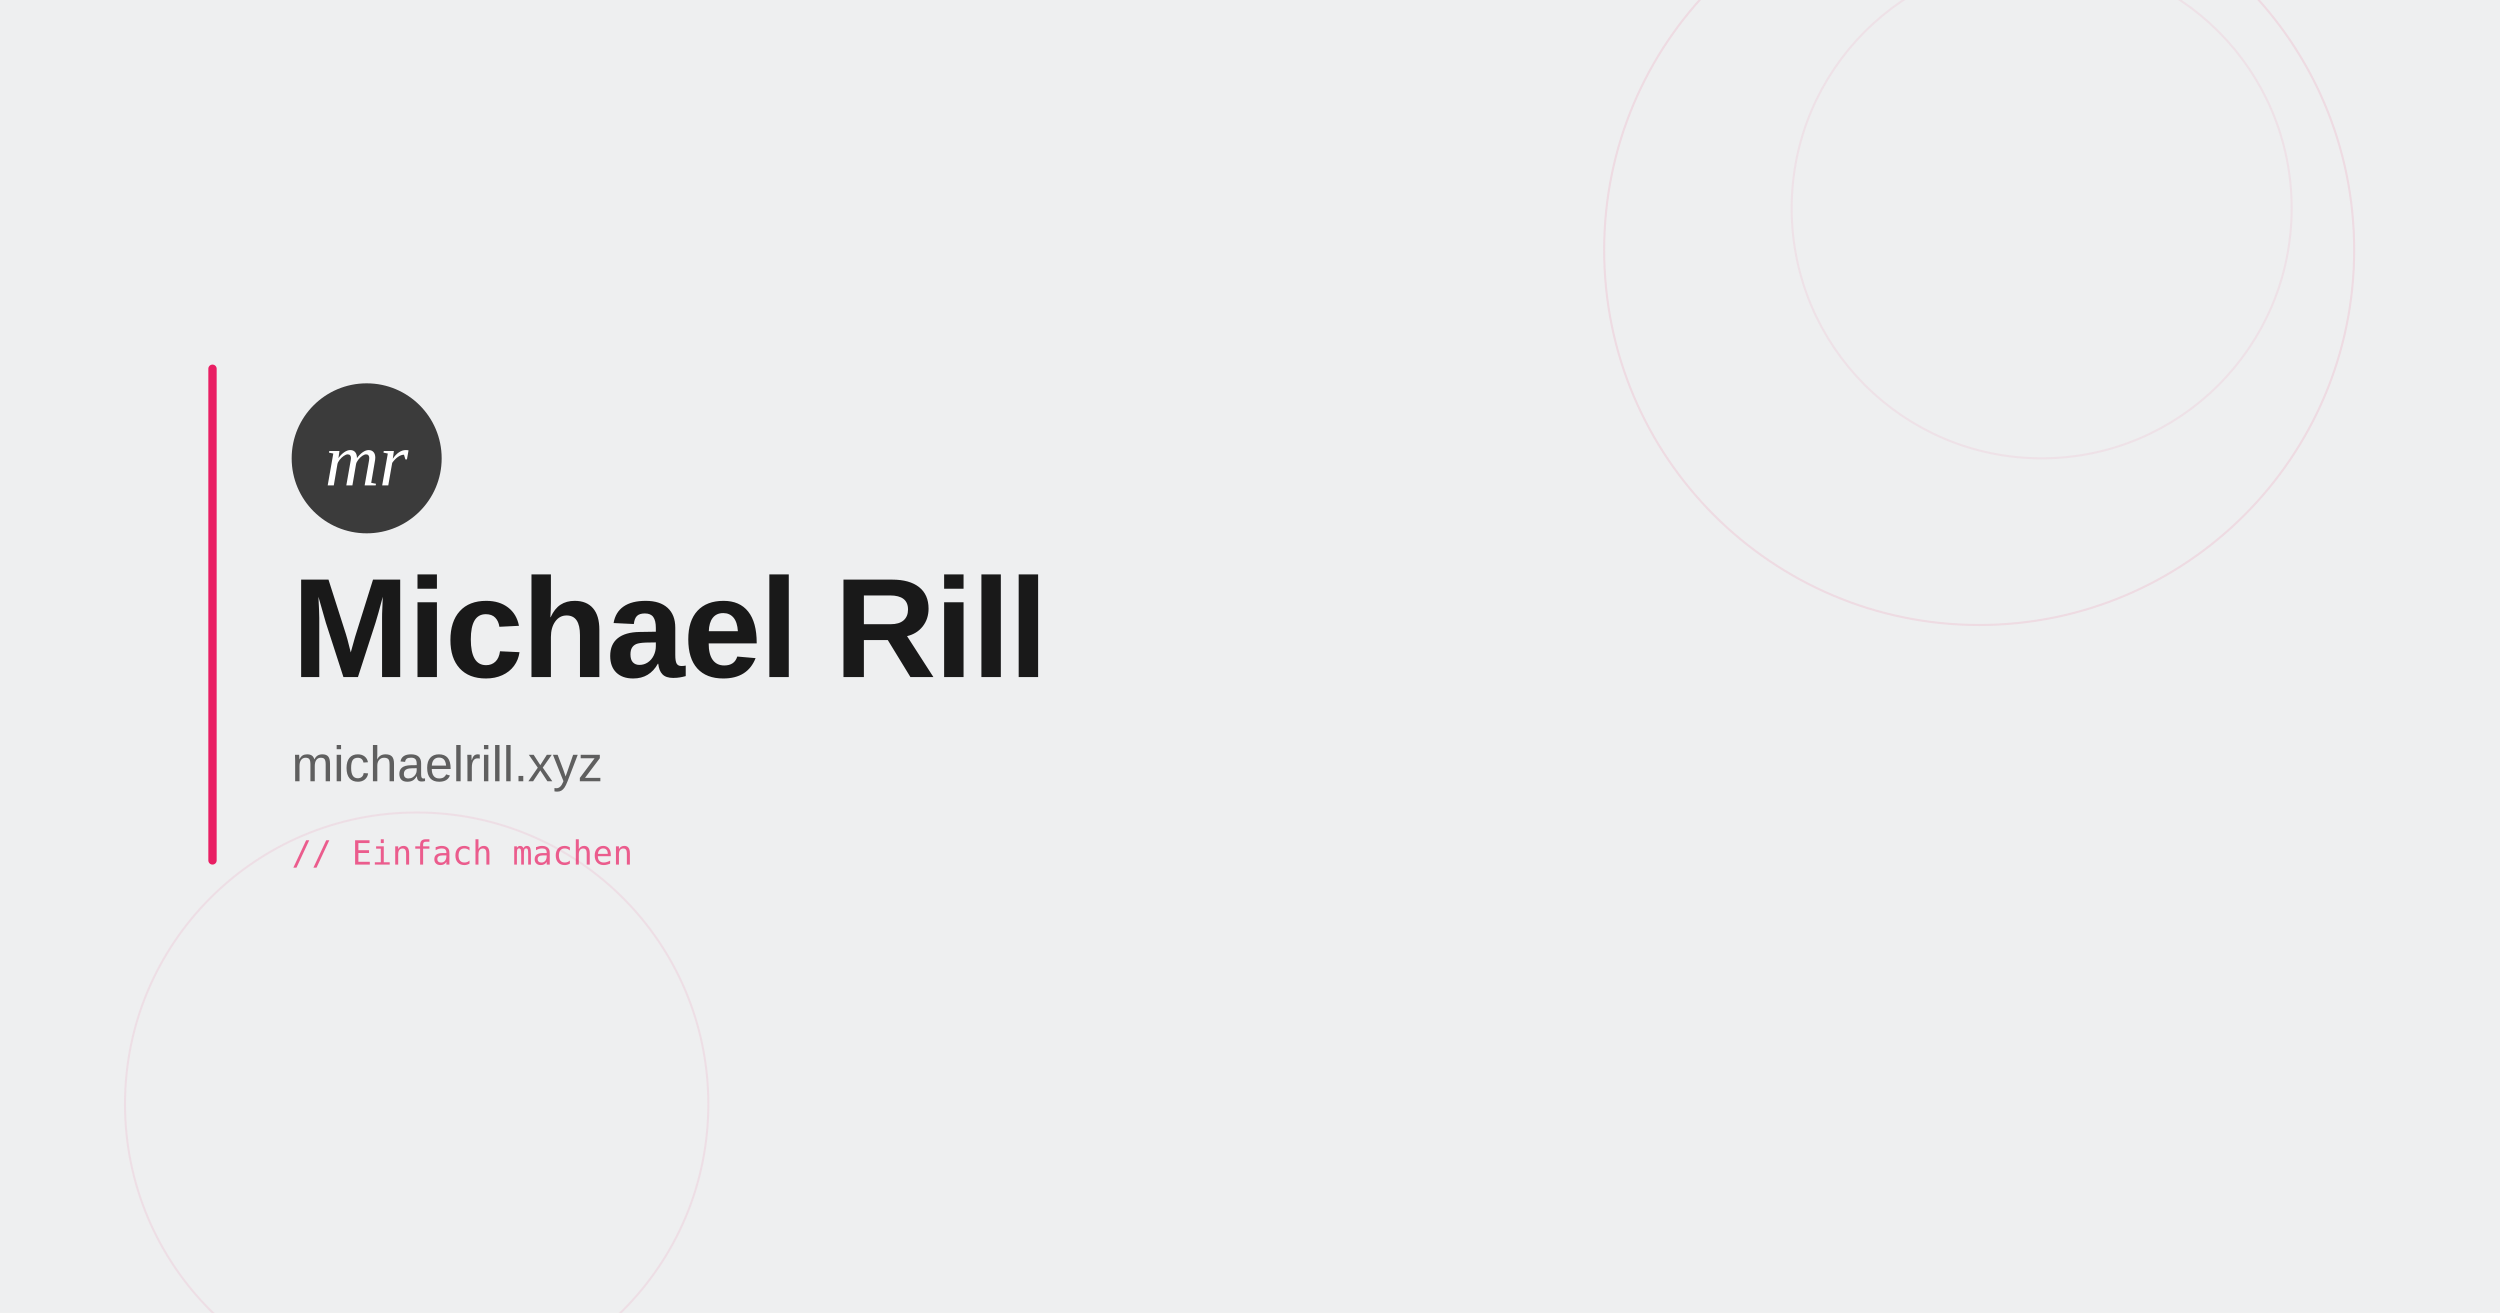
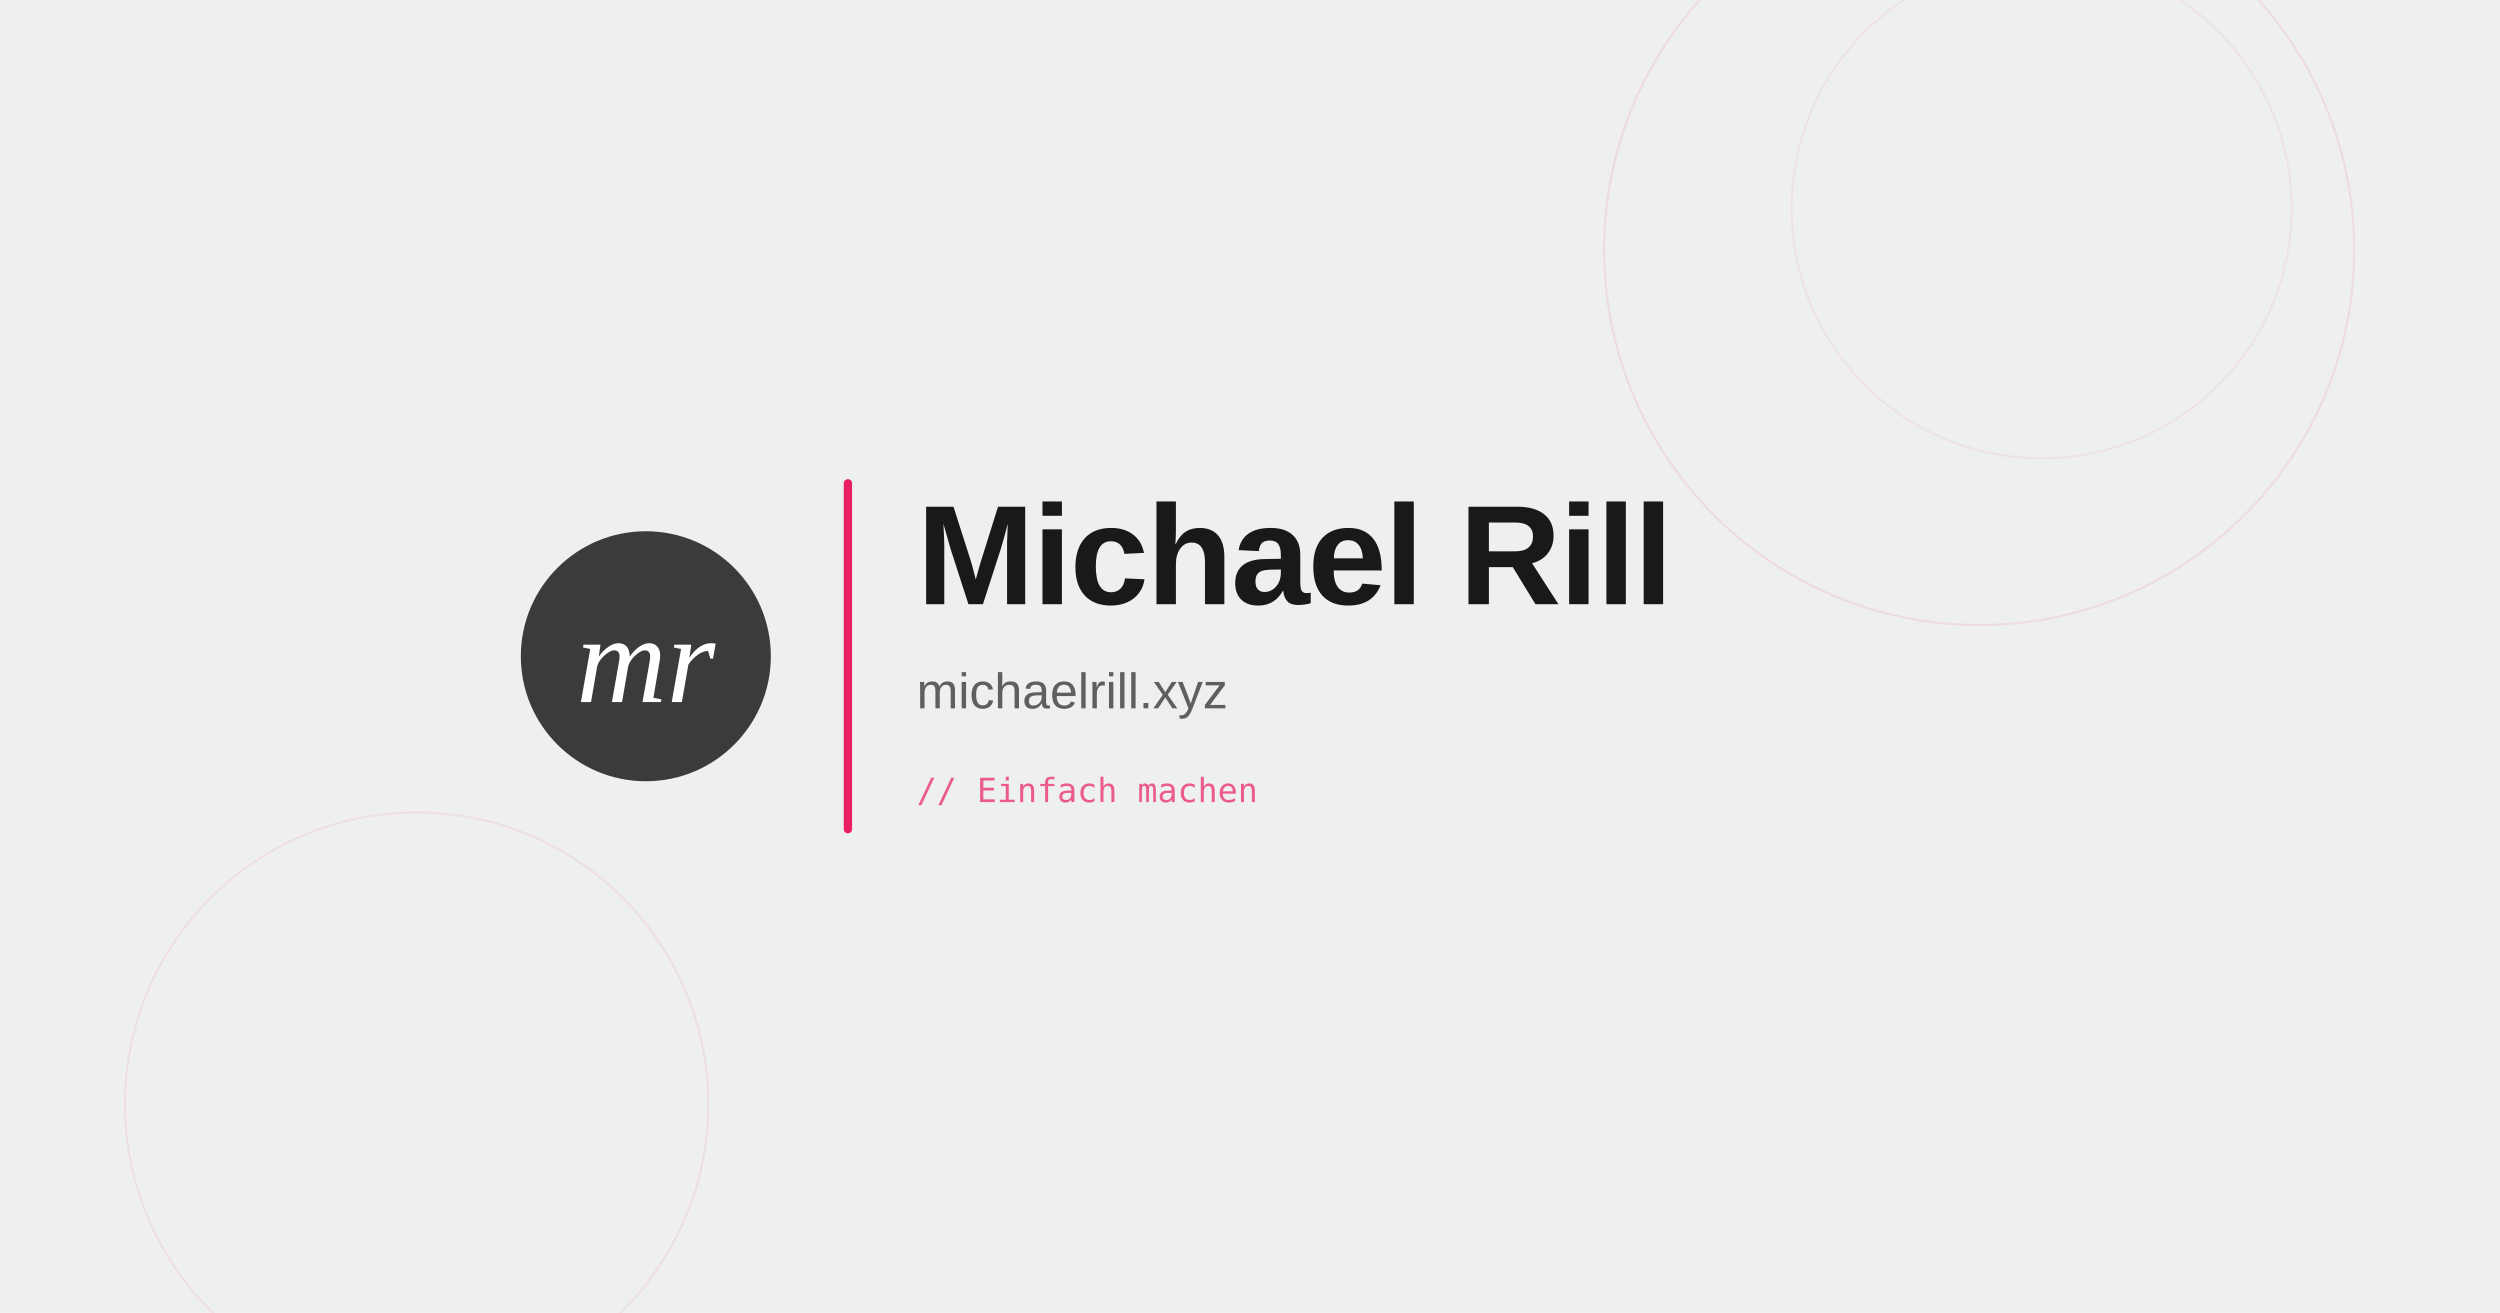
<svg xmlns="http://www.w3.org/2000/svg" width="1200" height="630" viewBox="0 0 1200 630">
  <rect width="1200" height="630" fill="#eeeff0" />
  <circle cx="950" cy="120" r="180" fill="none" stroke="#e91e63" stroke-width="1" opacity="0.1" />
  <circle cx="980" cy="100" r="120" fill="none" stroke="#e91e63" stroke-width="1" opacity="0.07" />
  <circle cx="200" cy="530" r="140" fill="none" stroke="#e91e63" stroke-width="1" opacity="0.08" />
-   <rect x="100" y="175" width="4" height="240" rx="2" fill="#e91e63" />
-   <circle cx="176" cy="220" r="36" fill="#3B3B3B" />
-   <text x="176" y="233" text-anchor="middle" font-family="Georgia, 'Times New Roman', serif" font-size="36" font-weight="400" font-style="italic" fill="#ffffff">mr</text>
-   <text x="140" y="325" font-family="'Manrope', 'Helvetica Neue', Arial, sans-serif" font-size="68" font-weight="800" fill="#191919" letter-spacing="-1">Michael Rill</text>
-   <text x="140" y="375" font-family="'Manrope', 'Helvetica Neue', Arial, sans-serif" font-size="24" font-weight="400" fill="#5F5F5F">michaelrill.xyz</text>
-   <text x="140" y="415" font-family="'Fira Code', monospace" font-size="16" fill="#e91e63" opacity="0.7">// Einfach machen</text>
+   <circle cx="310" cy="315" r="60" fill="#3B3B3B" />
+   <text x="310" y="337" text-anchor="middle" font-family="Georgia, 'Times New Roman', serif" font-size="60" font-weight="400" font-style="italic" fill="#ffffff">mr</text>
+   <rect x="405" y="230" width="4" height="170" rx="2" fill="#e91e63" />
+   <text x="440" y="290" font-family="'Manrope', 'Helvetica Neue', Arial, sans-serif" font-size="68" font-weight="800" fill="#191919" letter-spacing="-1">Michael Rill</text>
+   <text x="440" y="340" font-family="'Manrope', 'Helvetica Neue', Arial, sans-serif" font-size="24" font-weight="400" fill="#5F5F5F">michaelrill.xyz</text>
+   <text x="440" y="385" font-family="'Fira Code', monospace" font-size="16" fill="#e91e63" opacity="0.7">// Einfach machen</text>
</svg>
